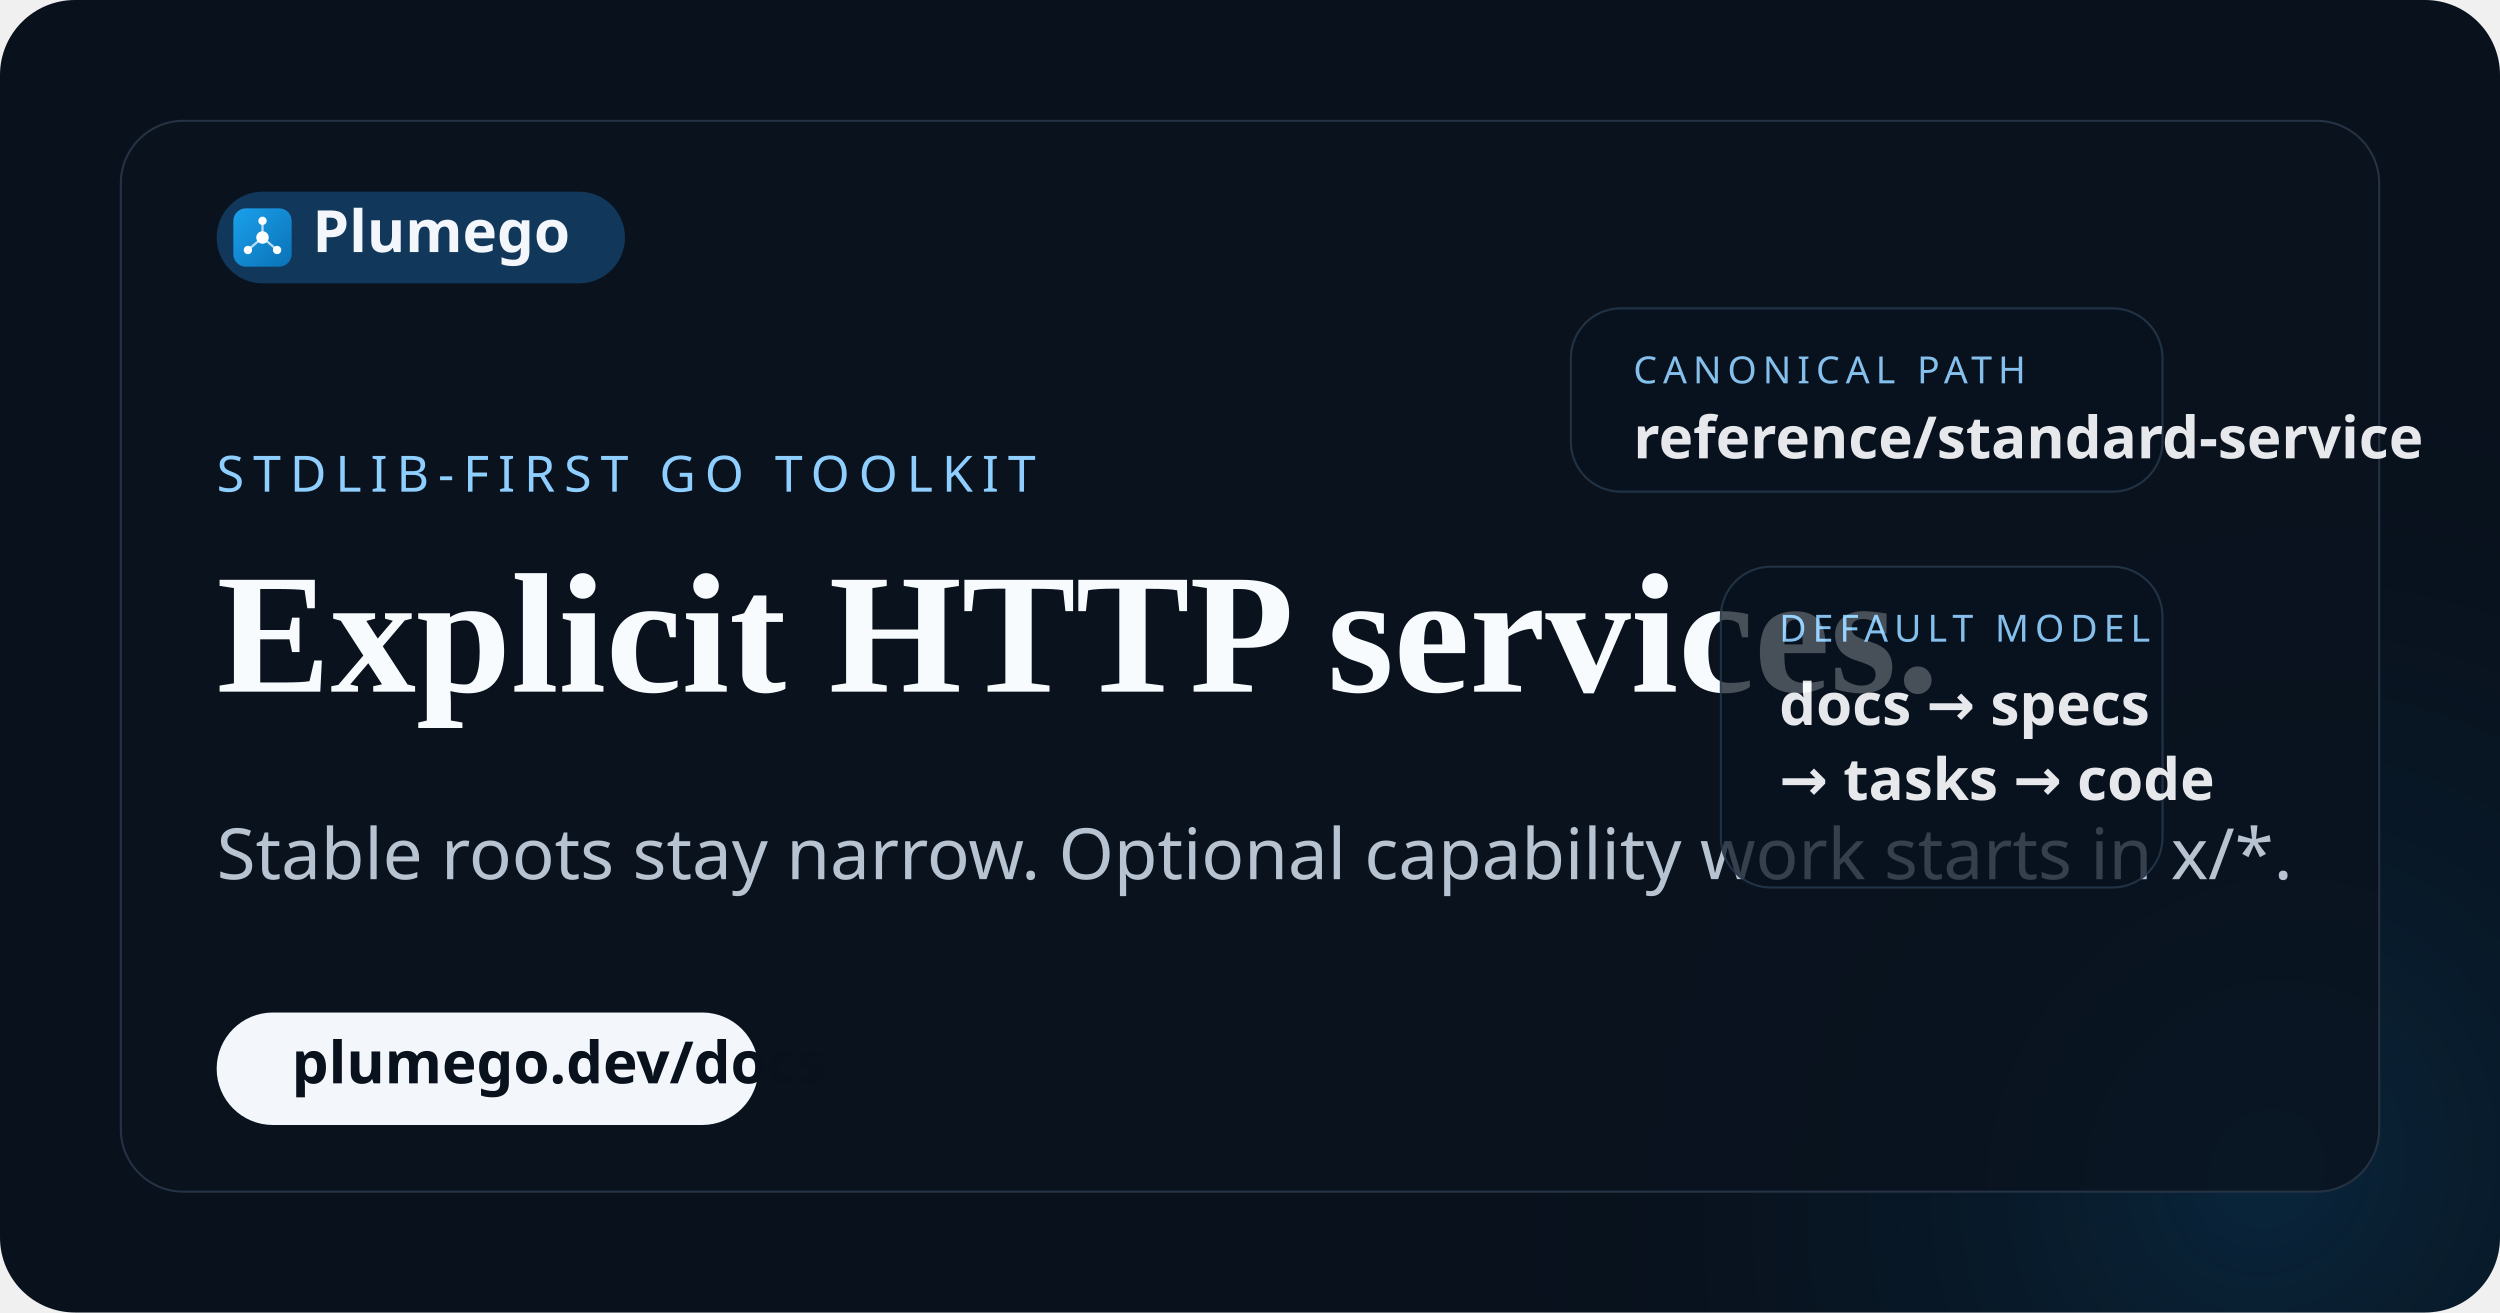
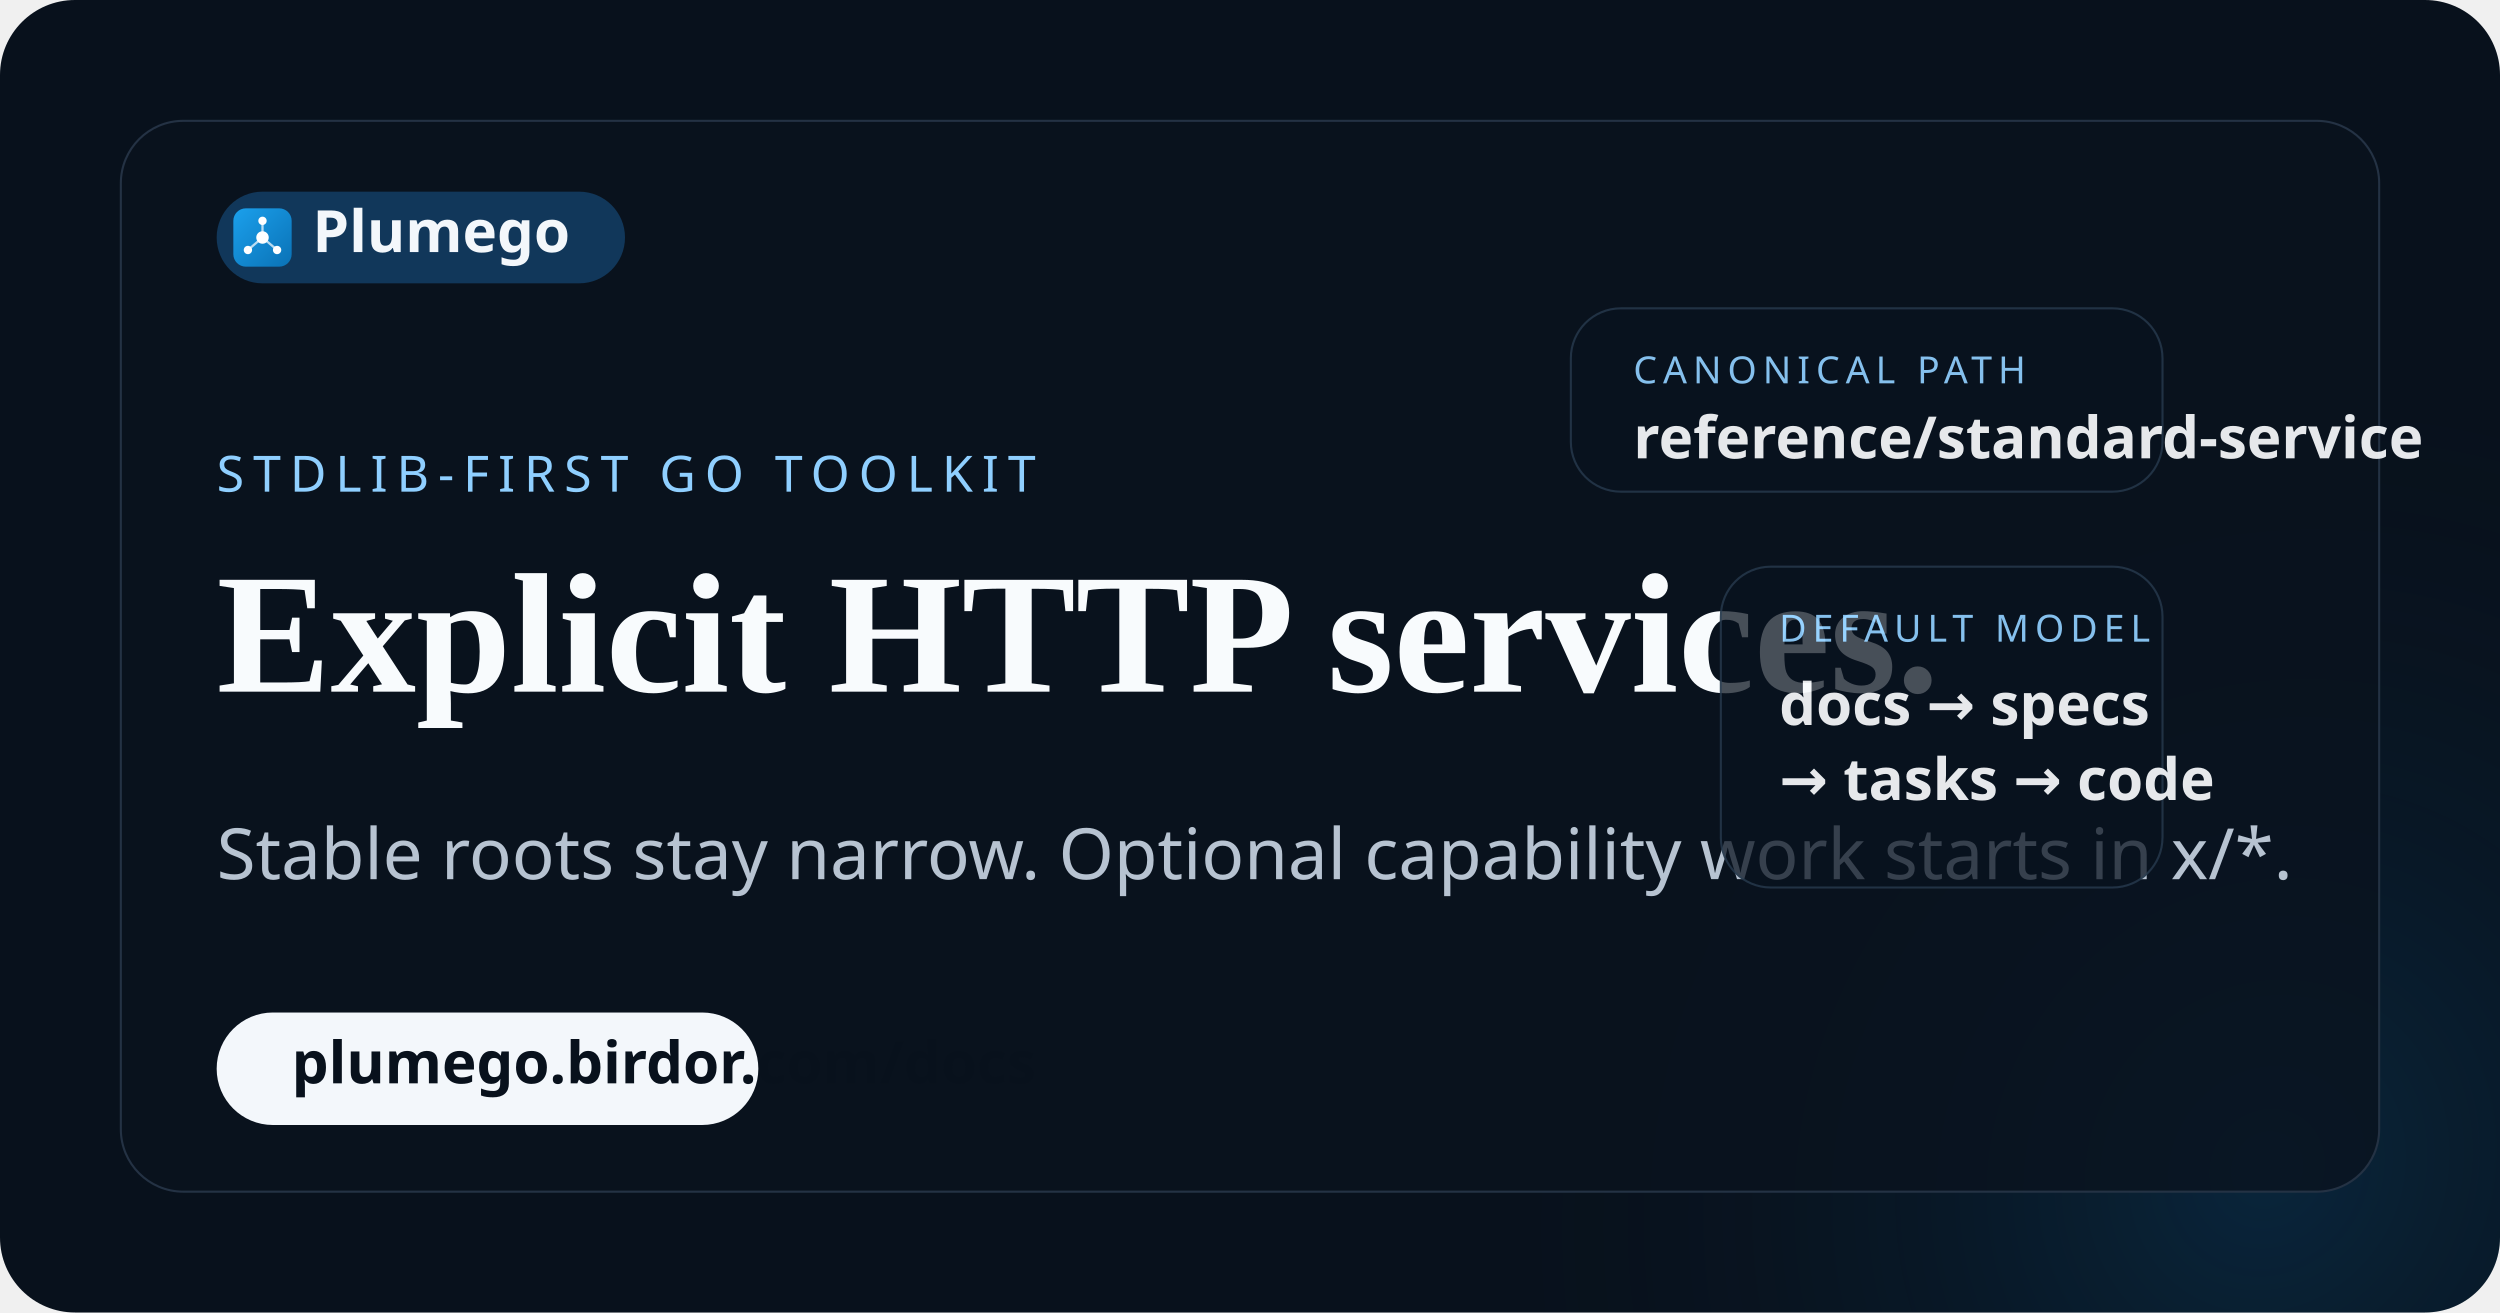
<svg xmlns="http://www.w3.org/2000/svg" width="1200" height="630" viewBox="0 0 1200 630" fill="none">
  <rect width="1200" height="630" rx="36" fill="#08111C" />
  <rect width="1200" height="630" rx="36" fill="url(#paint0_radial)" />
  <rect x="58" y="58" width="1084" height="514" rx="30" fill="rgba(9,18,30,0.78)" stroke="#243244" />
  <rect x="104" y="92" width="196" height="44" rx="22" fill="#11375A" />
  <rect x="112" y="100" width="28" height="28" rx="6" fill="url(#badge-g)" />
  <g stroke="#FFFFFF" stroke-width="1.1" stroke-linecap="round" opacity="0.7">
    <line x1="126" y1="114" x2="126" y2="106" />
    <line x1="126" y1="114" x2="133" y2="120" />
    <line x1="126" y1="114" x2="119" y2="120" />
  </g>
  <circle cx="126" cy="114" r="3" fill="#FFFFFF" />
  <circle cx="126" cy="106" r="2" fill="#FFFFFF" />
  <circle cx="133" cy="120" r="2" fill="#FFFFFF" />
  <circle cx="119" cy="120" r="2" fill="#FFFFFF" />
  <text x="150" y="121" fill="#F3F7FB" font-family="ui-sans-serif, system-ui, sans-serif" font-size="28" font-weight="700">Plumego</text>
  <text x="104" y="236" fill="#8FCFFF" font-family="ui-sans-serif, system-ui, sans-serif" font-size="24" letter-spacing="0.18em">STDLIB-FIRST GO TOOLKIT</text>
  <text x="104" y="332" fill="#F8FBFD" font-family="Georgia, 'Times New Roman', serif" font-size="82" font-weight="700">Explicit HTTP services.</text>
  <text x="104" y="422" fill="#B7C3D1" font-family="ui-sans-serif, system-ui, sans-serif" font-size="34">Stable roots stay narrow. Optional capability work starts in x/*.</text>
  <rect x="104" y="486" width="260" height="54" rx="27" fill="#F3F7FB" />
-   <text x="140" y="520" fill="#08111C" font-family="ui-sans-serif, system-ui, sans-serif" font-size="28" font-weight="700">plumego.dev/docs</text>
+   <text x="140" y="520" fill="#08111C" font-family="ui-sans-serif, system-ui, sans-serif" font-size="28" font-weight="700">plumego.birdor.com/docs</text>
  <g opacity="0.92">
    <rect x="754" y="148" width="284" height="88" rx="24" fill="rgba(9,18,30,0.8)" stroke="#233548" />
    <text x="784" y="184" fill="#8FCFFF" font-family="ui-sans-serif, system-ui, sans-serif" font-size="18" letter-spacing="0.16em">CANONICAL PATH</text>
    <text x="784" y="220" fill="#F8FBFD" font-family="ui-sans-serif, system-ui, sans-serif" font-size="28" font-weight="700">reference/standard-service</text>
  </g>
  <g opacity="0.92">
    <rect x="826" y="272" width="212" height="154" rx="24" fill="rgba(9,18,30,0.8)" stroke="#233548" />
    <text x="854" y="308" fill="#8FCFFF" font-family="ui-sans-serif, system-ui, sans-serif" font-size="18" letter-spacing="0.16em">DEFAULT MODEL</text>
    <text x="854" y="348" fill="#F8FBFD" font-family="ui-sans-serif, system-ui, sans-serif" font-size="28" font-weight="700">docs → specs</text>
    <text x="854" y="384" fill="#F8FBFD" font-family="ui-sans-serif, system-ui, sans-serif" font-size="28" font-weight="700">→ tasks → code</text>
  </g>
  <defs>
    <linearGradient id="badge-g" x1="0%" y1="0%" x2="100%" y2="100%">
      <stop offset="0%" stop-color="#1BA0EC" />
      <stop offset="100%" stop-color="#0A72B6" />
    </linearGradient>
    <radialGradient id="paint0_radial" cx="0" cy="0" r="1" gradientUnits="userSpaceOnUse" gradientTransform="translate(1084 560) rotate(-146.62) scale(745.368 814.562)">
      <stop stop-color="#0D8BD7" stop-opacity="0.17" />
      <stop offset="0.48" stop-color="#0A1725" stop-opacity="0" />
      <stop offset="1" stop-color="#0A1725" stop-opacity="0" />
    </radialGradient>
  </defs>
</svg>
